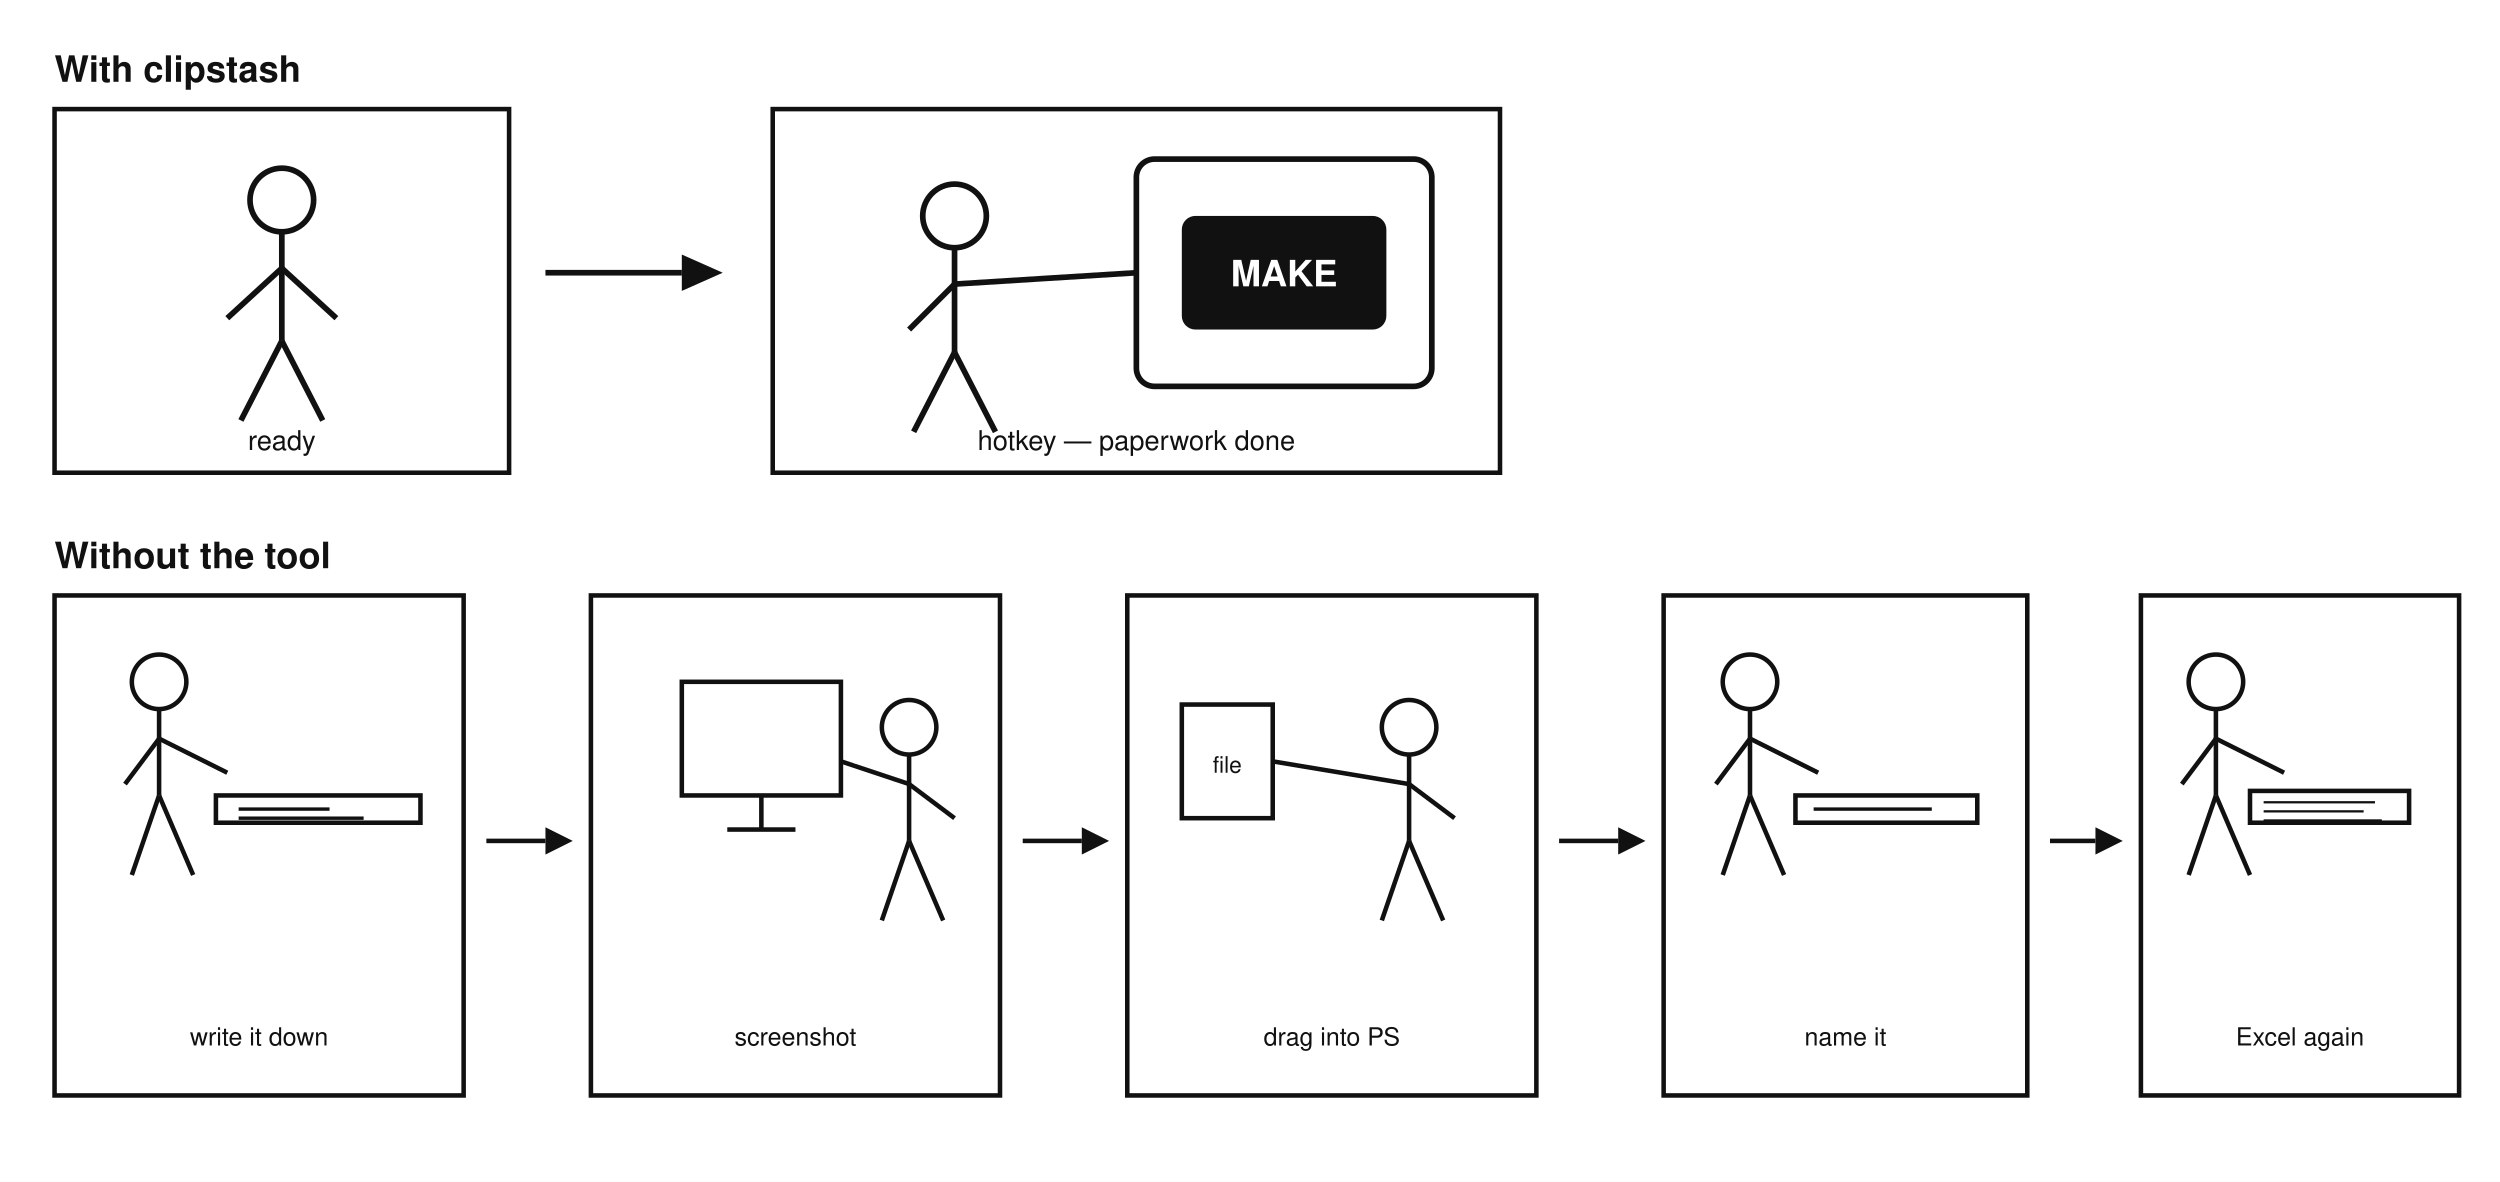
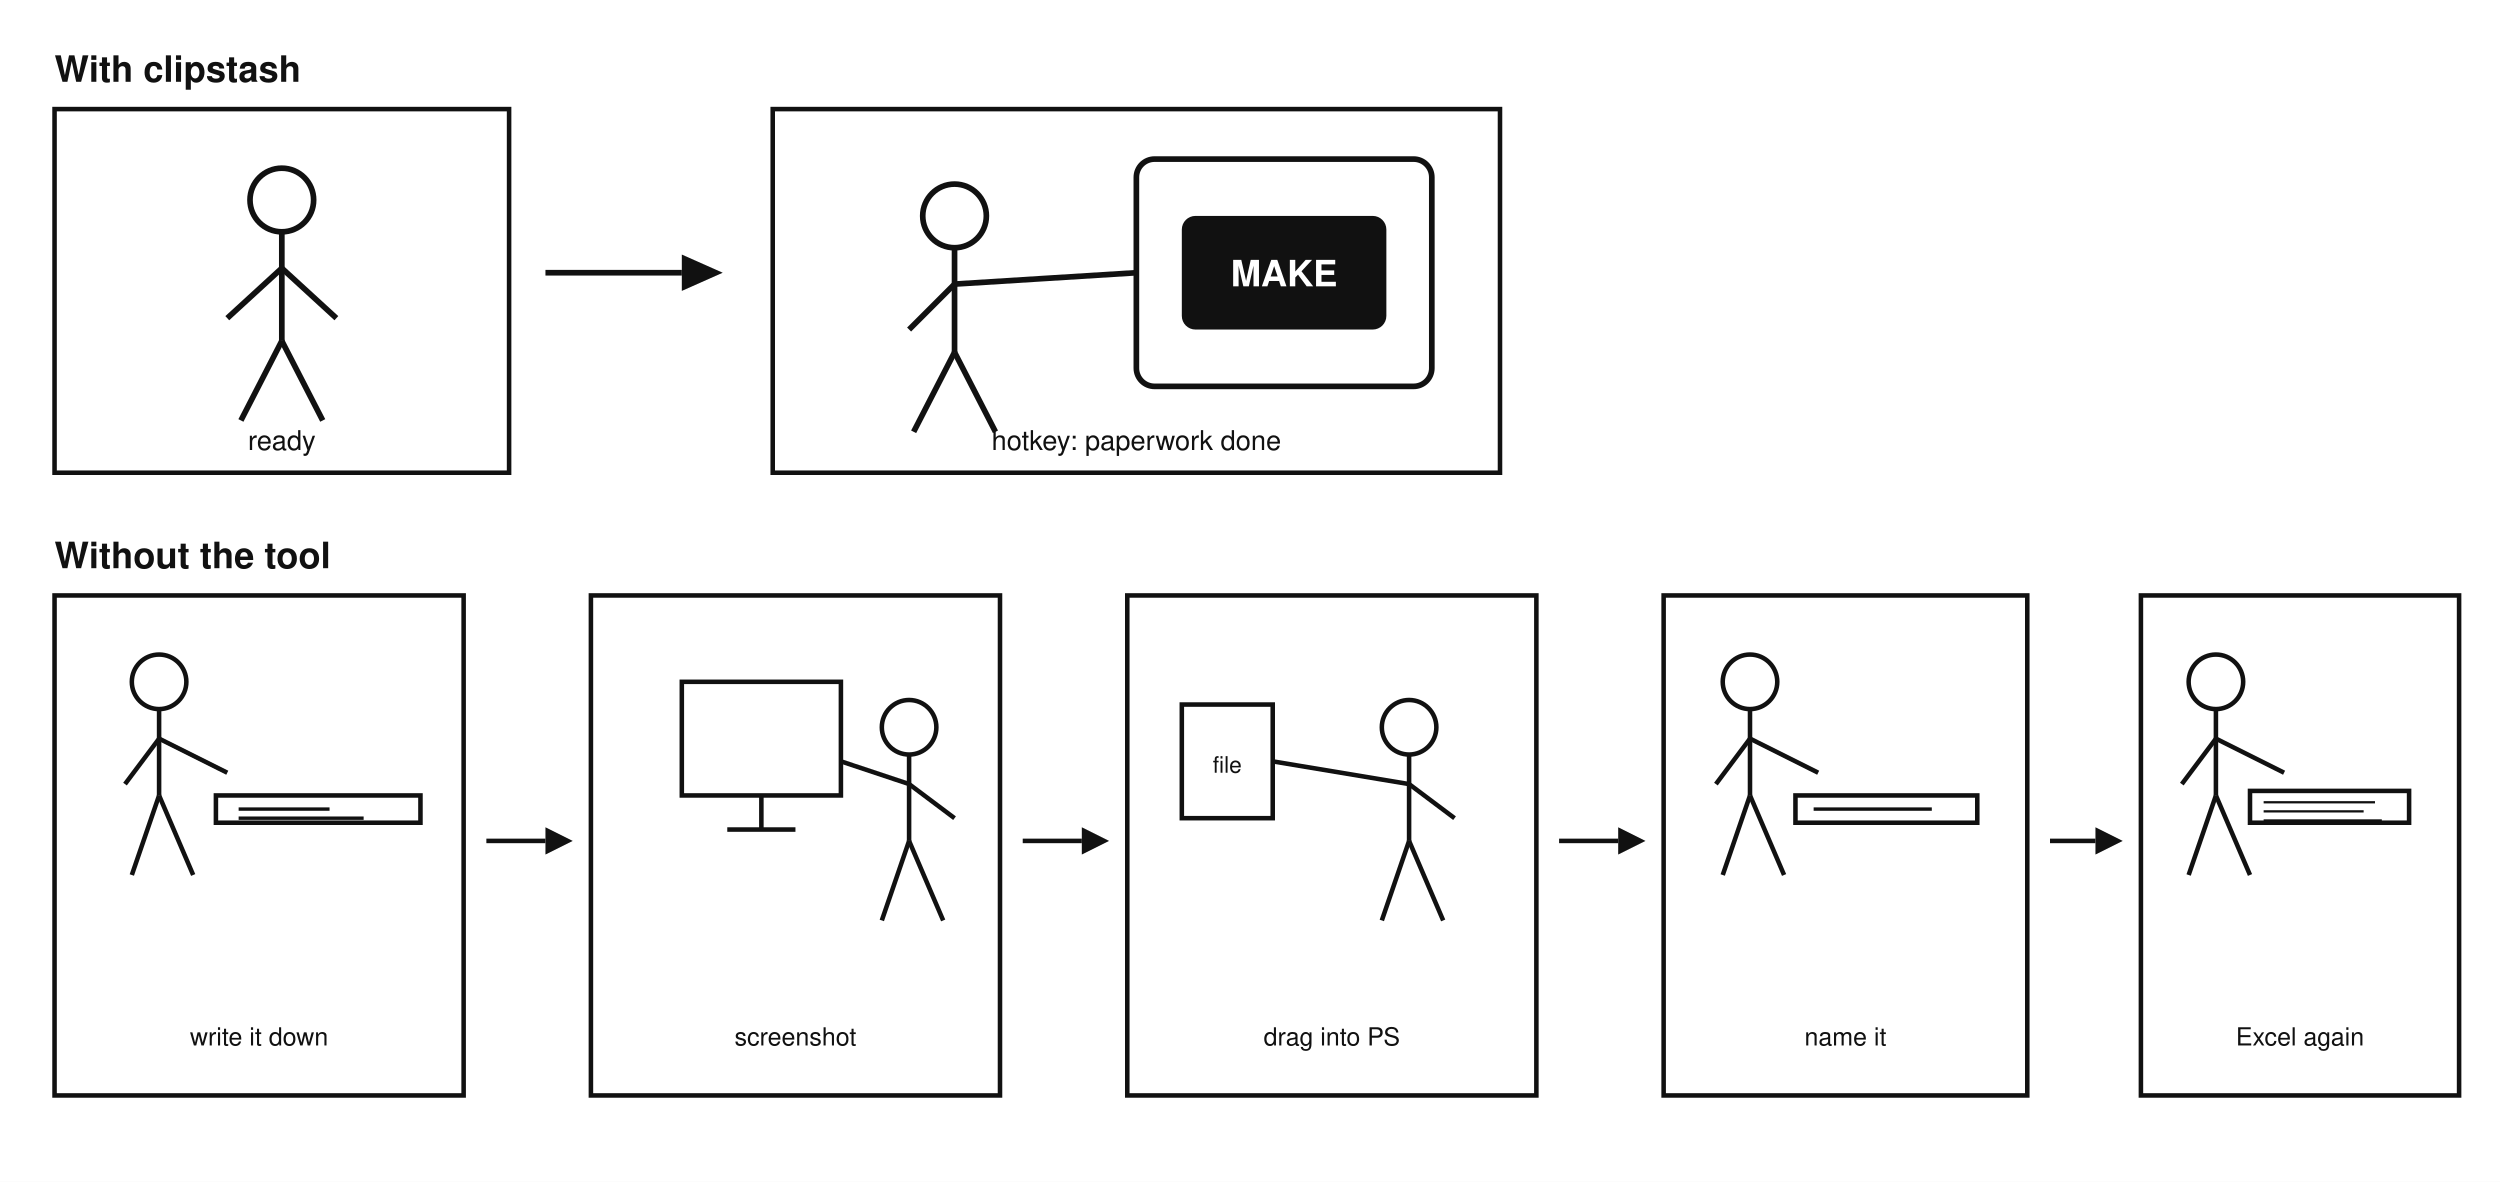
<svg xmlns="http://www.w3.org/2000/svg" width="1100" height="520" viewBox="0 0 1100 520" role="img" aria-labelledby="title desc">
  <rect width="1100" height="520" fill="#ffffff" />
  <text x="24" y="36" fill="#111" font-family="Helvetica, Arial, sans-serif" font-size="16" font-weight="700">With clipstash</text>
  <rect x="24" y="48" width="200" height="160" fill="none" stroke="#111" stroke-width="2" />
  <circle cx="124" cy="88" r="14" fill="none" stroke="#111" stroke-width="2.5" />
  <line x1="124" y1="102" x2="124" y2="150" stroke="#111" stroke-width="2.5" />
  <line x1="124" y1="118" x2="100" y2="140" stroke="#111" stroke-width="2.5" />
  <line x1="124" y1="118" x2="148" y2="140" stroke="#111" stroke-width="2.5" />
  <line x1="124" y1="150" x2="106" y2="185" stroke="#111" stroke-width="2.5" />
  <line x1="124" y1="150" x2="142" y2="185" stroke="#111" stroke-width="2.5" />
  <text x="124" y="198" text-anchor="middle" fill="#111" font-family="Helvetica, Arial, sans-serif" font-size="12">ready</text>
  <line x1="240" y1="120" x2="300" y2="120" stroke="#111" stroke-width="2.5" />
  <polygon points="300,112 318,120 300,128" fill="#111" />
  <rect x="340" y="48" width="320" height="160" fill="none" stroke="#111" stroke-width="2" />
  <rect x="500" y="70" width="130" height="100" rx="8" fill="none" stroke="#111" stroke-width="2.5" />
  <rect x="520" y="95" width="90" height="50" rx="6" fill="#111" />
  <text x="565" y="126" text-anchor="middle" fill="#fff" font-family="Helvetica, Arial, sans-serif" font-size="16" font-weight="700">MAKE</text>
  <circle cx="420" cy="95" r="14" fill="none" stroke="#111" stroke-width="2.5" />
  <line x1="420" y1="109" x2="420" y2="155" stroke="#111" stroke-width="2.5" />
  <line x1="420" y1="125" x2="400" y2="145" stroke="#111" stroke-width="2.5" />
  <line x1="420" y1="125" x2="500" y2="120" stroke="#111" stroke-width="2.5" />
  <line x1="420" y1="155" x2="402" y2="190" stroke="#111" stroke-width="2.5" />
  <line x1="420" y1="155" x2="438" y2="190" stroke="#111" stroke-width="2.5" />
-   <text x="500" y="198" text-anchor="middle" fill="#111" font-family="Helvetica, Arial, sans-serif" font-size="12">hotkey — paperwork done</text>
+   <text x="500" y="198" text-anchor="middle" fill="#111" font-family="Helvetica, Arial, sans-serif" font-size="12">hotkey: paperwork done</text>
  <text x="24" y="250" fill="#111" font-family="Helvetica, Arial, sans-serif" font-size="16" font-weight="700">Without the tool</text>
  <rect x="24" y="262" width="180" height="220" fill="none" stroke="#111" stroke-width="2" />
  <circle cx="70" cy="300" r="12" fill="none" stroke="#111" stroke-width="2" />
  <line x1="70" y1="312" x2="70" y2="350" stroke="#111" stroke-width="2" />
  <line x1="70" y1="325" x2="55" y2="345" stroke="#111" stroke-width="2" />
  <line x1="70" y1="325" x2="100" y2="340" stroke="#111" stroke-width="2" />
  <line x1="70" y1="350" x2="58" y2="385" stroke="#111" stroke-width="2" />
  <line x1="70" y1="350" x2="85" y2="385" stroke="#111" stroke-width="2" />
  <rect x="95" y="350" width="90" height="12" fill="none" stroke="#111" stroke-width="2" />
  <line x1="105" y1="356" x2="145" y2="356" stroke="#111" stroke-width="1.5" />
  <line x1="105" y1="360" x2="160" y2="360" stroke="#111" stroke-width="1.5" />
  <text x="114" y="460" text-anchor="middle" fill="#111" font-family="Helvetica, Arial, sans-serif" font-size="11">write it down</text>
  <line x1="214" y1="370" x2="240" y2="370" stroke="#111" stroke-width="2" />
  <polygon points="240,364 252,370 240,376" fill="#111" />
  <rect x="260" y="262" width="180" height="220" fill="none" stroke="#111" stroke-width="2" />
  <rect x="300" y="300" width="70" height="50" fill="none" stroke="#111" stroke-width="2" />
  <line x1="335" y1="350" x2="335" y2="365" stroke="#111" stroke-width="2" />
  <line x1="320" y1="365" x2="350" y2="365" stroke="#111" stroke-width="2" />
  <circle cx="400" cy="320" r="12" fill="none" stroke="#111" stroke-width="2" />
  <line x1="400" y1="332" x2="400" y2="370" stroke="#111" stroke-width="2" />
  <line x1="400" y1="345" x2="370" y2="335" stroke="#111" stroke-width="2" />
  <line x1="400" y1="345" x2="420" y2="360" stroke="#111" stroke-width="2" />
  <line x1="400" y1="370" x2="388" y2="405" stroke="#111" stroke-width="2" />
  <line x1="400" y1="370" x2="415" y2="405" stroke="#111" stroke-width="2" />
  <text x="350" y="460" text-anchor="middle" fill="#111" font-family="Helvetica, Arial, sans-serif" font-size="11">screenshot</text>
  <line x1="450" y1="370" x2="476" y2="370" stroke="#111" stroke-width="2" />
  <polygon points="476,364 488,370 476,376" fill="#111" />
  <rect x="496" y="262" width="180" height="220" fill="none" stroke="#111" stroke-width="2" />
  <rect x="520" y="310" width="40" height="50" fill="none" stroke="#111" stroke-width="2" />
  <text x="540" y="340" text-anchor="middle" fill="#111" font-family="Helvetica, Arial, sans-serif" font-size="10">file</text>
  <circle cx="620" cy="320" r="12" fill="none" stroke="#111" stroke-width="2" />
  <line x1="620" y1="332" x2="620" y2="370" stroke="#111" stroke-width="2" />
  <line x1="620" y1="345" x2="560" y2="335" stroke="#111" stroke-width="2" />
  <line x1="620" y1="345" x2="640" y2="360" stroke="#111" stroke-width="2" />
  <line x1="620" y1="370" x2="608" y2="405" stroke="#111" stroke-width="2" />
  <line x1="620" y1="370" x2="635" y2="405" stroke="#111" stroke-width="2" />
  <text x="586" y="460" text-anchor="middle" fill="#111" font-family="Helvetica, Arial, sans-serif" font-size="11">drag into PS</text>
  <line x1="686" y1="370" x2="712" y2="370" stroke="#111" stroke-width="2" />
  <polygon points="712,364 724,370 712,376" fill="#111" />
  <rect x="732" y="262" width="160" height="220" fill="none" stroke="#111" stroke-width="2" />
  <circle cx="770" cy="300" r="12" fill="none" stroke="#111" stroke-width="2" />
  <line x1="770" y1="312" x2="770" y2="350" stroke="#111" stroke-width="2" />
  <line x1="770" y1="325" x2="755" y2="345" stroke="#111" stroke-width="2" />
  <line x1="770" y1="325" x2="800" y2="340" stroke="#111" stroke-width="2" />
  <line x1="770" y1="350" x2="758" y2="385" stroke="#111" stroke-width="2" />
  <line x1="770" y1="350" x2="785" y2="385" stroke="#111" stroke-width="2" />
  <rect x="790" y="350" width="80" height="12" fill="none" stroke="#111" stroke-width="2" />
  <line x1="798" y1="356" x2="850" y2="356" stroke="#111" stroke-width="1.5" />
  <text x="812" y="460" text-anchor="middle" fill="#111" font-family="Helvetica, Arial, sans-serif" font-size="11">name it</text>
  <line x1="902" y1="370" x2="922" y2="370" stroke="#111" stroke-width="2" />
  <polygon points="922,364 934,370 922,376" fill="#111" />
  <rect x="942" y="262" width="140" height="220" fill="none" stroke="#111" stroke-width="2" />
  <circle cx="975" cy="300" r="12" fill="none" stroke="#111" stroke-width="2" />
  <line x1="975" y1="312" x2="975" y2="350" stroke="#111" stroke-width="2" />
  <line x1="975" y1="325" x2="960" y2="345" stroke="#111" stroke-width="2" />
  <line x1="975" y1="325" x2="1005" y2="340" stroke="#111" stroke-width="2" />
  <line x1="975" y1="350" x2="963" y2="385" stroke="#111" stroke-width="2" />
  <line x1="975" y1="350" x2="990" y2="385" stroke="#111" stroke-width="2" />
  <rect x="990" y="348" width="70" height="14" fill="none" stroke="#111" stroke-width="2" />
  <line x1="996" y1="353" x2="1045" y2="353" stroke="#111" stroke-width="1" />
  <line x1="996" y1="357" x2="1040" y2="357" stroke="#111" stroke-width="1" />
  <line x1="996" y1="361" x2="1048" y2="361" stroke="#111" stroke-width="1" />
  <text x="1012" y="460" text-anchor="middle" fill="#111" font-family="Helvetica, Arial, sans-serif" font-size="11">Excel again</text>
</svg>
